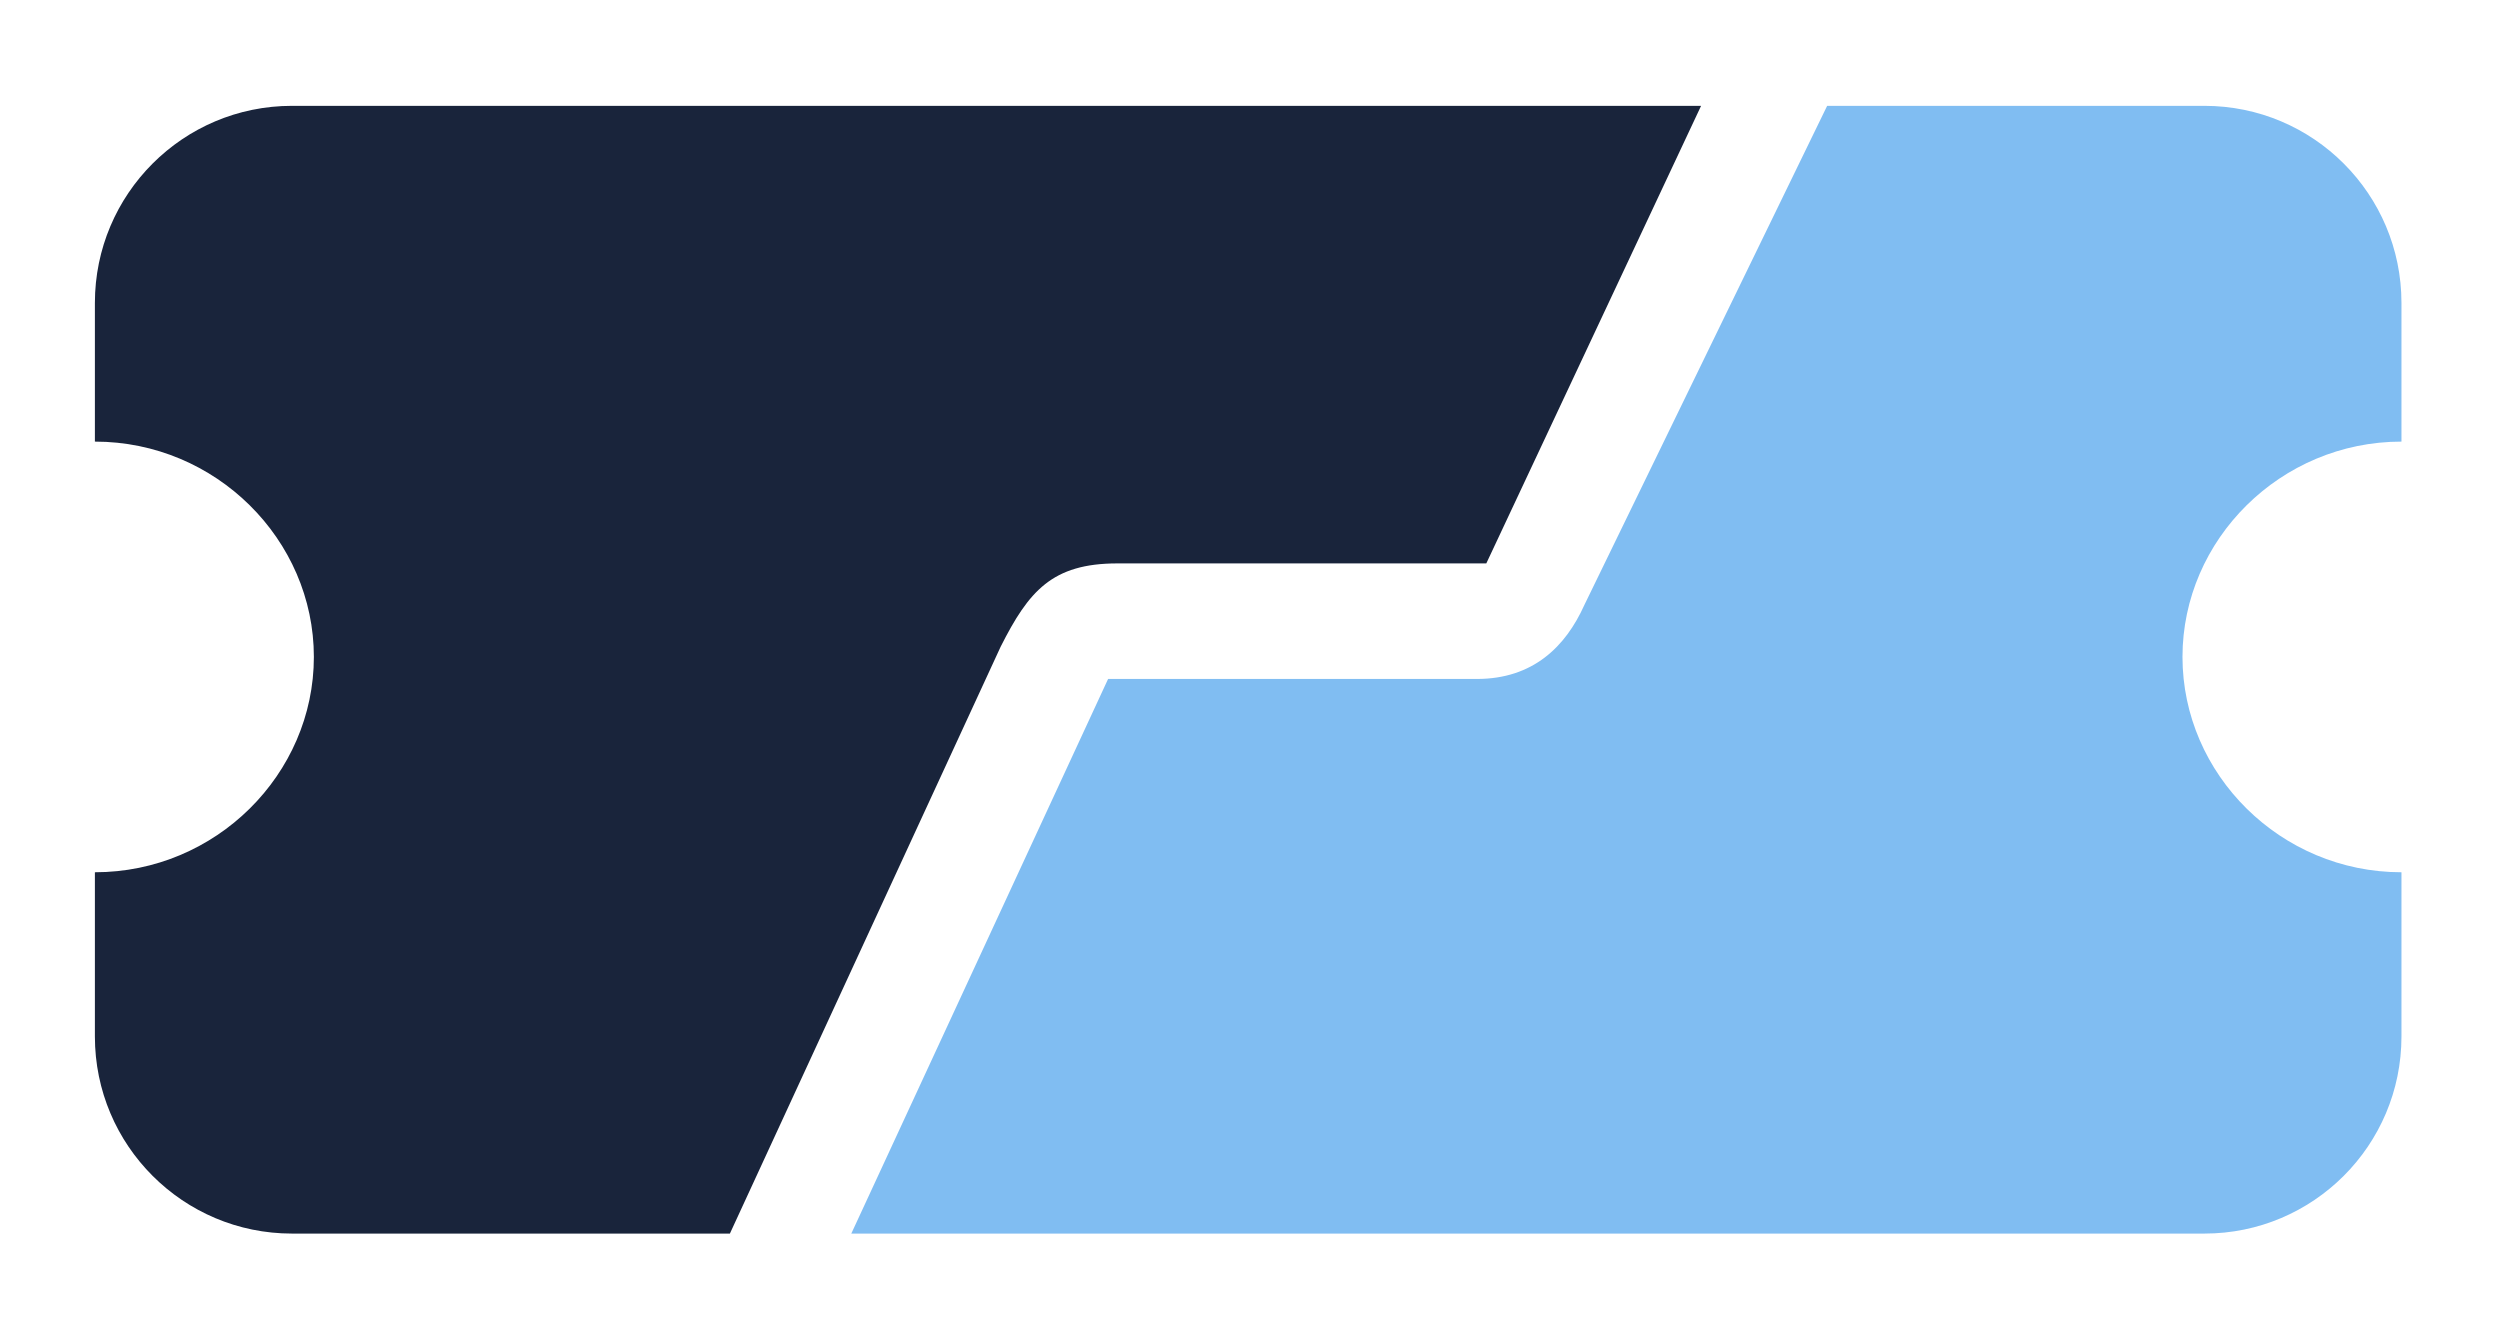
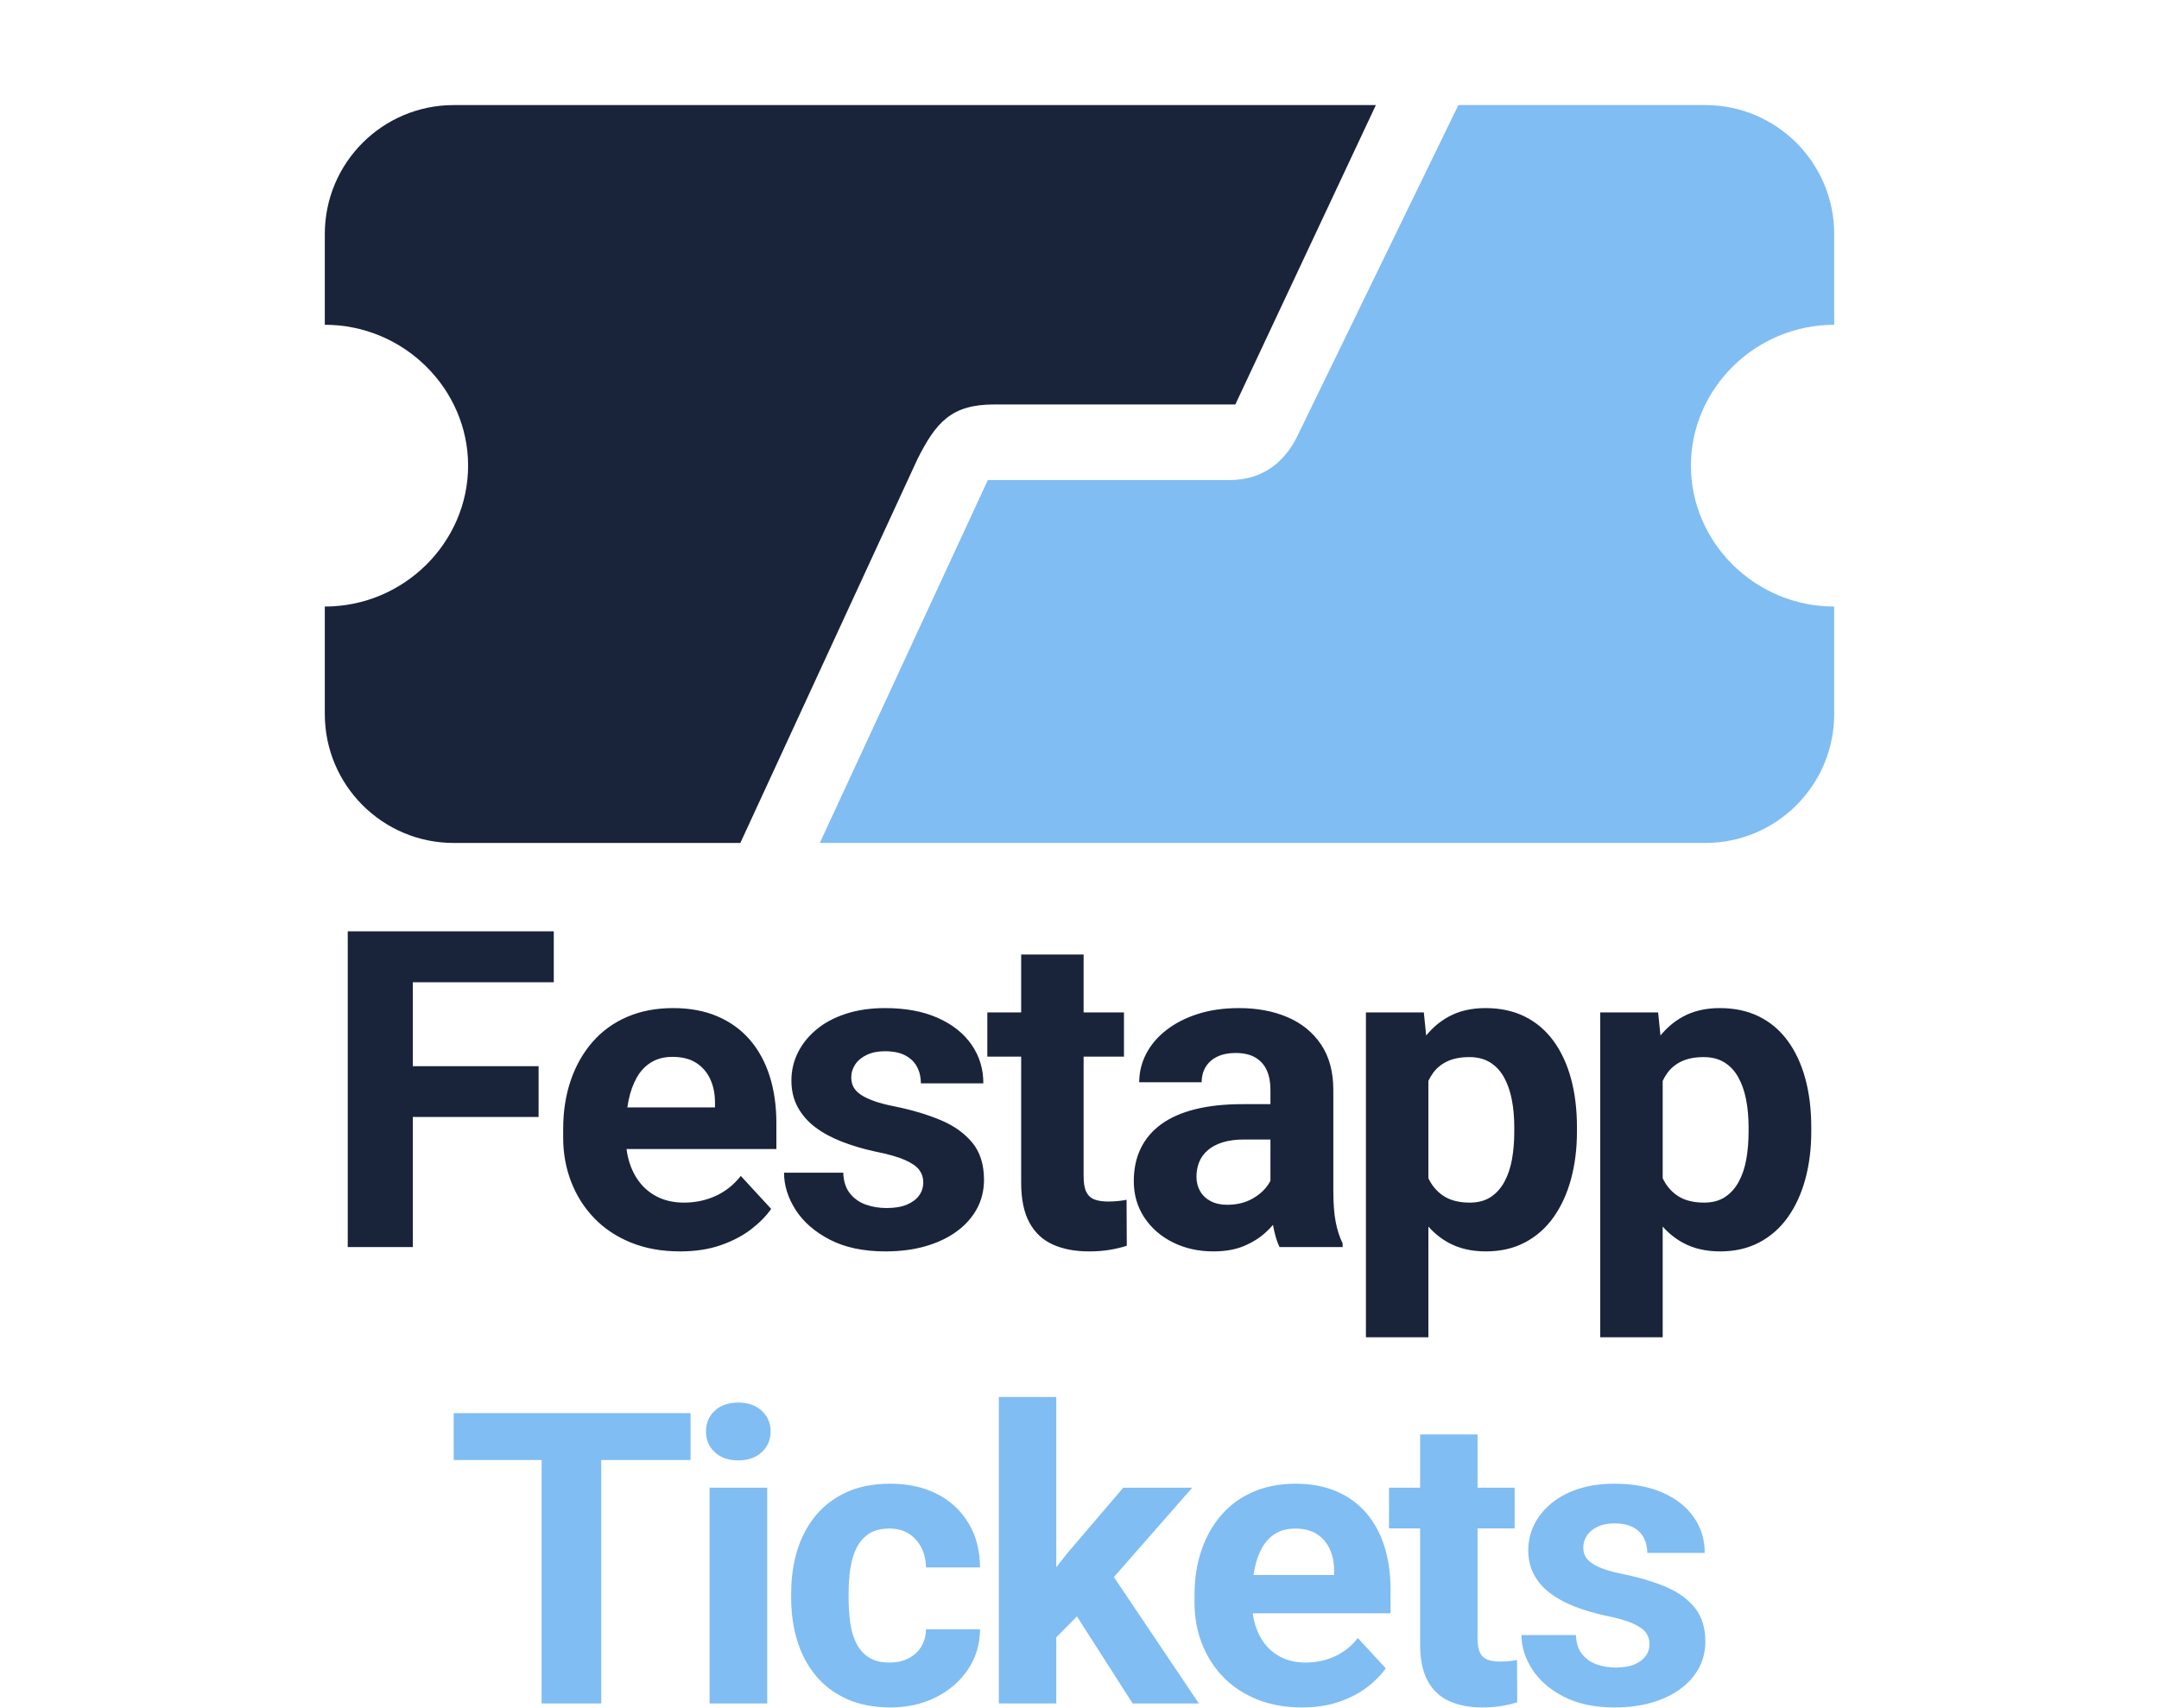
- <svg xmlns="http://www.w3.org/2000/svg" viewBox="170 225 685 365" width="360" height="191.825" class="festapp-tickets-loading" role="img" aria-label="Festapp Tickets">
+ <svg xmlns="http://www.w3.org/2000/svg" viewBox="60 210 904 715" width="360" height="284.735" class="festapp-tickets-loading" role="img" aria-label="Festapp Tickets">
  <style>.festapp-tickets-loading .outline{fill:none;stroke-width:1.25;stroke-linecap:round;stroke-linejoin:round}
.festapp-tickets-loading .outline path{fill:none;stroke-dasharray:1;stroke-dashoffset:1}
@keyframes festapp-tickets-fill-ticket{0%{opacity:0}21%{opacity:0}34%{opacity:1}100%{opacity:1}}
.festapp-tickets-loading .fill-ticket{animation:festapp-tickets-fill-ticket 4400ms linear forwards}
@keyframes festapp-tickets-outline-ticket{0%{opacity:1}29%{opacity:1}39%{opacity:0}100%{opacity:0}}
.festapp-tickets-loading .outline-ticket{animation:festapp-tickets-outline-ticket 4400ms linear forwards}
@keyframes festapp-tickets-draw-ticket{0%,1.5%{stroke-dashoffset:1}24%,100%{stroke-dashoffset:0}}
.festapp-tickets-loading .outline-ticket path{animation:festapp-tickets-draw-ticket 4400ms linear forwards}
@keyframes festapp-tickets-fill-center{0%{opacity:0}21%{opacity:0}34%{opacity:1}100%{opacity:1}}
.festapp-tickets-loading .fill-center{animation:festapp-tickets-fill-center 4400ms linear forwards}
@keyframes festapp-tickets-outline-center{0%{opacity:1}29%{opacity:1}39%{opacity:0}100%{opacity:0}}
.festapp-tickets-loading .outline-center{animation:festapp-tickets-outline-center 4400ms linear forwards}
@keyframes festapp-tickets-draw-center{0%,1.5%{stroke-dashoffset:1}24%,100%{stroke-dashoffset:0}}
.festapp-tickets-loading .outline-center path{animation:festapp-tickets-draw-center 4400ms linear forwards}
+ @keyframes festapp-tickets-fill-name{0%{opacity:0}62%{opacity:0}77%{opacity:1}100%{opacity:1}}
+ .festapp-tickets-loading .fill-name{animation:festapp-tickets-fill-name 4400ms linear forwards}
+ @keyframes festapp-tickets-outline-name{0%{opacity:1}69%{opacity:1}82%{opacity:0}100%{opacity:0}}
+ .festapp-tickets-loading .outline-name{animation:festapp-tickets-outline-name 4400ms linear forwards}
+ @keyframes festapp-tickets-draw-name{0%,34%{stroke-dashoffset:1}66%,100%{stroke-dashoffset:0}}
+ .festapp-tickets-loading .outline-name path{animation:festapp-tickets-draw-name 4400ms linear forwards}
+ @keyframes festapp-tickets-fill-domain{0%{opacity:0}72%{opacity:0}86%{opacity:1}100%{opacity:1}}
+ .festapp-tickets-loading .fill-domain{animation:festapp-tickets-fill-domain 4400ms linear forwards}
+ @keyframes festapp-tickets-outline-domain{0%{opacity:1}79%{opacity:1}91%{opacity:0}100%{opacity:0}}
+ .festapp-tickets-loading .outline-domain{animation:festapp-tickets-outline-domain 4400ms linear forwards}
+ @keyframes festapp-tickets-draw-domain{0%,45%{stroke-dashoffset:1}75%,100%{stroke-dashoffset:0}}
+ .festapp-tickets-loading .outline-domain path{animation:festapp-tickets-draw-domain 4400ms linear forwards}
.festapp-tickets-loading .filled&gt;g{opacity:1}.festapp-tickets-loading .outline&gt;g{opacity:0}
@keyframes festapp-tickets-pulse{0%,100%{opacity:1}50%{opacity:0.76}}
.festapp-tickets-loading .pulse{animation:festapp-tickets-pulse 2200ms ease-in-out 4400ms infinite}
@media(prefers-reduced-motion:reduce){.festapp-tickets-loading .pulse{animation:none;opacity:1}}
@media(prefers-reduced-motion:reduce){.festapp-tickets-loading .filled&gt;g{animation:none;opacity:1}.festapp-tickets-loading .outline{display:none}}</style>
  <g class="pulse">
    <g class="filled">
      <g class="fill-ticket" fill="#19243b">
        <path d="M250.0 254.0H636.097L577.247 379.373H476.178C458.267 379.373 451.87 386.971 444.194 402.168L369.992 563.0H250.0C220.177 563.0 196.0 538.823 196.0 509.0V464.0C229.137 464.0 256.0 437.137 256.0 405.0C256.0 372.863 229.137 346.0 196.0 346.0V308.0C196.0 278.177 220.177 254.0 250.0 254.0Z" />
      </g>
      <g class="fill-center" fill="#80bdf2">
        <path d="M403.255 563.0 473.619 411.033H574.688C590.04 411.033 598.996 402.168 604.113 390.77L670.64 254.0H774.0C803.823 254.0 828.0 278.177 828.0 308.0V346.0C794.863 346.0 768.0 372.863 768.0 405.0C768.0 437.137 794.863 464.0 828.0 464.0V509.0C828.0 538.823 803.823 563.0 774.0 563.0H403.255Z" />
      </g>
+       <g class="fill-name" fill="#19243b">
+         <path d="M720.29 682.003V683.91Q720.29 694.626 717.793 703.798Q715.295 712.97 710.482 719.736Q705.669 726.501 698.54 730.27Q691.412 734.038 682.149 734.038Q673.159 734.038 666.529 730.406Q661.753 727.789 658.084 723.639V770.0H631.93V633.964H656.177L657.154 643.643Q661.128 638.735 666.484 635.78Q673.068 632.147 681.967 632.147Q691.321 632.147 698.45 635.689Q705.578 639.231 710.437 645.86Q715.295 652.489 717.793 661.661Q720.29 670.833 720.29 682.003ZM818.396 682.003V683.91Q818.396 694.626 815.899 703.798Q813.401 712.97 808.588 719.736Q803.775 726.501 796.646 730.27Q789.518 734.038 780.255 734.038Q771.265 734.038 764.635 730.406Q759.859 727.789 756.19 723.639V770.0H730.036V633.964H754.283L755.26 643.643Q759.234 638.735 764.59 635.78Q771.174 632.147 780.073 632.147Q789.427 632.147 796.556 635.689Q803.684 639.231 808.543 645.86Q813.401 652.489 815.899 661.661Q818.396 670.833 818.396 682.003ZM593.022 722.948Q591.609 724.568 589.946 726.092Q586.132 729.589 580.774 731.814Q575.416 734.038 568.06 734.038Q558.706 734.038 551.124 730.27Q543.541 726.501 539.136 719.826Q534.732 713.152 534.732 704.615Q534.732 696.896 537.638 690.903Q540.544 684.909 546.22 680.777Q551.896 676.645 560.432 674.511Q568.968 672.377 580.229 672.377H591.944V666.293Q591.944 661.57 590.4 658.165Q588.856 654.76 585.632 652.853Q582.408 650.945 577.323 650.945Q572.964 650.945 569.785 652.444Q566.607 653.942 564.882 656.712Q563.156 659.482 563.156 663.205H537.002Q537.002 656.939 539.908 651.309Q542.814 645.678 548.354 641.365Q553.893 637.051 561.567 634.599Q569.241 632.147 578.776 632.147Q590.218 632.147 599.118 635.962Q608.017 639.776 613.148 647.404Q618.279 655.032 618.279 666.474V708.52Q618.279 716.603 619.278 721.733Q620.277 726.864 622.184 730.678V732.222H595.758Q593.972 728.481 593.022 722.948ZM344.757 734.038Q333.315 734.038 324.234 730.361Q315.152 726.683 308.841 720.144Q302.529 713.606 299.169 704.933Q295.809 696.261 295.809 686.453V682.82Q295.809 671.651 298.988 662.388Q302.166 653.125 308.114 646.314Q314.063 639.503 322.599 635.825Q331.135 632.147 341.851 632.147Q352.294 632.147 360.377 635.598Q368.459 639.049 373.953 645.406Q379.447 651.763 382.262 660.617Q385.078 669.471 385.078 680.278V691.175H322.341Q322.748 694.419 323.734 697.35Q325.414 702.345 328.547 705.978Q331.68 709.61 336.175 711.608Q340.671 713.606 346.392 713.606Q353.475 713.606 359.605 710.836Q365.735 708.066 370.184 702.436L382.898 716.239Q379.81 720.689 374.498 724.776Q369.185 728.862 361.739 731.45Q354.292 734.038 344.757 734.038ZM285.519 656.485V677.735H232.848V732.222H205.604V600.0H291.875V621.341H232.848V656.485ZM446.586 705.069Q446.586 702.254 444.952 699.984Q443.317 697.714 438.913 695.761Q434.508 693.809 426.244 692.174Q418.798 690.54 412.396 688.042Q405.993 685.545 401.317 682.003Q396.64 678.462 394.006 673.603Q391.373 668.745 391.373 662.479Q391.373 656.303 394.052 650.855Q396.731 645.406 401.771 641.183Q406.811 636.96 414.121 634.554Q421.431 632.147 430.603 632.147Q443.408 632.147 452.625 636.234Q461.843 640.32 466.792 647.449Q471.741 654.578 471.741 663.659H445.587Q445.587 659.845 443.998 656.803Q442.409 653.761 439.094 651.99Q435.78 650.219 430.513 650.219Q426.154 650.219 422.975 651.717Q419.797 653.216 418.117 655.713Q416.437 658.21 416.437 661.207Q416.437 663.478 417.39 665.248Q418.344 667.019 420.523 668.472Q422.703 669.925 426.199 671.151Q429.695 672.377 434.872 673.376Q445.497 675.556 453.851 679.052Q462.206 682.548 467.11 688.496Q472.014 694.444 472.014 704.07Q472.014 710.609 469.108 716.058Q466.202 721.506 460.753 725.548Q455.304 729.589 447.721 731.814Q440.139 734.038 430.694 734.038Q416.982 734.038 407.492 729.135Q398.002 724.231 393.143 716.648Q388.285 709.065 388.285 701.074H413.077Q413.258 706.432 415.846 709.701Q418.435 712.97 422.476 714.423Q426.517 715.876 431.239 715.876Q436.325 715.876 439.685 714.469Q443.045 713.061 444.815 710.654Q446.586 708.248 446.586 705.069ZM530.616 633.964V652.489H513.725V702.617Q513.725 706.886 514.861 709.156Q515.996 711.426 518.266 712.289Q520.536 713.152 523.987 713.152Q526.439 713.152 528.392 712.925Q530.344 712.698 531.706 712.425L531.797 731.677Q528.437 732.767 524.532 733.403Q520.627 734.038 515.905 734.038Q507.278 734.038 500.876 731.178Q494.473 728.317 491.022 721.96Q487.572 715.604 487.572 705.251V652.489H473.405V633.964H487.572V609.717H513.725V633.964ZM792.151 683.91V682.003Q792.151 675.737 791.107 670.425Q790.063 665.112 787.838 661.116Q785.613 657.121 782.026 654.896Q778.439 652.671 773.353 652.671Q767.995 652.671 764.227 654.396Q760.458 656.122 758.097 659.391Q757.021 660.881 756.19 662.635V703.384Q758.267 707.808 762.093 710.518Q766.451 713.606 773.535 713.606Q778.711 713.606 782.253 711.29Q785.794 708.974 788.019 704.888Q790.244 700.801 791.198 695.443Q792.151 690.085 792.151 683.91ZM694.045 683.91V682.003Q694.045 675.737 693.001 670.425Q691.957 665.112 689.732 661.116Q687.507 657.121 683.92 654.896Q680.333 652.671 675.247 652.671Q669.889 652.671 666.121 654.396Q662.352 656.122 659.991 659.391Q658.915 660.881 658.084 662.635V703.384Q660.161 707.808 663.987 710.518Q668.346 713.606 675.429 713.606Q680.605 713.606 684.147 711.29Q687.688 708.974 689.913 704.888Q692.138 700.801 693.092 695.443Q694.045 690.085 694.045 683.91ZM591.944 704.495V687.18H580.955Q575.779 687.18 571.965 688.36Q568.151 689.541 565.699 691.675Q563.247 693.809 562.112 696.624Q560.977 699.439 560.977 702.799Q560.977 706.159 562.521 708.838Q564.064 711.517 566.97 713.016Q569.876 714.514 573.781 714.514Q579.684 714.514 584.043 712.153Q588.402 709.792 590.808 706.341Q591.461 705.405 591.944 704.495ZM322.672 673.739H359.378V671.741Q359.378 666.293 357.425 661.979Q355.473 657.666 351.568 655.123Q347.663 652.58 341.579 652.58Q336.402 652.58 332.679 654.85Q328.956 657.121 326.64 661.207Q324.324 665.294 323.189 670.788Q322.892 672.228 322.672 673.739Z" />
+       </g>
+       <g class="fill-domain" fill="#80bdf2">
+         <path d="M502.273 795.0V866.291L506.865 860.459L530.327 832.99H559.216L526.403 870.41L561.971 923.33H534.251L510.931 886.893L502.273 895.654V923.33H478.227V795.0ZM605.164 925.0Q594.644 925.0 586.295 921.618Q577.945 918.237 572.142 912.225Q566.339 906.214 563.25 898.24Q560.161 890.267 560.161 881.249V877.909Q560.161 867.64 563.083 859.123Q566.006 850.607 571.474 844.345Q576.943 838.083 584.792 834.701Q592.64 831.32 602.492 831.32Q612.094 831.32 619.525 834.493Q626.956 837.665 632.007 843.51Q637.059 849.355 639.647 857.495Q642.235 865.636 642.235 875.572V885.591H584.554Q584.929 888.573 585.835 891.268Q587.38 895.861 590.26 899.2Q593.141 902.54 597.274 904.377Q601.407 906.214 606.667 906.214Q613.18 906.214 618.815 903.667Q624.451 901.121 628.542 895.944L640.232 908.635Q637.393 912.726 632.508 916.484Q627.624 920.241 620.778 922.62Q613.931 925.0 605.164 925.0ZM349.148 801.763V821.384H311.743V923.33H286.779V821.384H249.958V801.763ZM750.664 898.365Q750.664 895.777 749.161 893.69Q747.658 891.602 743.609 889.807Q739.559 888.012 731.961 886.509Q725.115 885.006 719.228 882.71Q713.342 880.414 709.042 877.158Q704.742 873.902 702.321 869.435Q699.9 864.968 699.9 859.207Q699.9 853.529 702.363 848.52Q704.826 843.51 709.46 839.627Q714.094 835.745 720.815 833.532Q727.536 831.32 735.969 831.32Q747.742 831.32 756.216 835.077Q764.691 838.834 769.241 845.389Q773.792 851.943 773.792 860.292H749.746Q749.746 856.785 748.284 853.988Q746.823 851.191 743.776 849.563Q740.728 847.935 735.886 847.935Q731.878 847.935 728.956 849.313Q726.033 850.69 724.489 852.987Q722.944 855.283 722.944 858.038Q722.944 860.125 723.821 861.753Q724.697 863.382 726.701 864.717Q728.705 866.053 731.92 867.18Q735.134 868.308 739.893 869.226Q749.662 871.23 757.343 874.444Q765.025 877.659 769.534 883.128Q774.042 888.597 774.042 897.447Q774.042 903.459 771.37 908.468Q768.699 913.478 763.689 917.193Q758.679 920.909 751.708 922.954Q744.736 925.0 736.053 925.0Q723.445 925.0 714.72 920.491Q705.995 915.983 701.528 909.011Q697.061 902.039 697.061 894.692H719.855Q720.022 899.618 722.401 902.624Q724.781 905.629 728.496 906.965Q732.212 908.301 736.553 908.301Q741.229 908.301 744.318 907.007Q747.408 905.713 749.036 903.5Q750.664 901.288 750.664 898.365ZM432.445 906.214Q436.871 906.214 440.294 904.502Q443.717 902.791 445.679 899.66Q447.641 896.529 447.725 892.27H470.352Q470.268 901.789 465.258 909.178Q460.249 916.567 451.816 920.784Q443.383 925.0 432.946 925.0Q422.426 925.0 414.619 921.493Q406.813 917.987 401.636 911.766Q396.459 905.546 393.871 897.238Q391.283 888.931 391.283 879.412V876.991Q391.283 867.389 393.871 859.082Q396.459 850.774 401.636 844.554Q406.813 838.333 414.578 834.827Q422.343 831.32 432.779 831.32Q443.884 831.32 452.275 835.578Q460.666 839.836 465.467 847.726Q470.268 855.617 470.352 866.387H447.725Q447.641 861.879 445.846 858.205Q444.051 854.531 440.669 852.319Q437.288 850.106 432.362 850.106Q427.102 850.106 423.762 852.319Q420.422 854.531 418.585 858.33Q416.749 862.129 416.039 866.93Q415.329 871.731 415.329 876.991V879.412Q415.329 884.672 415.997 889.515Q416.665 894.358 418.544 898.115Q420.422 901.872 423.762 904.043Q427.102 906.214 432.445 906.214ZM694.195 832.99V850.022H678.666V896.111Q678.666 900.035 679.709 902.123Q680.753 904.21 682.84 905.003Q684.928 905.796 688.1 905.796Q690.355 905.796 692.15 905.588Q693.945 905.379 695.197 905.128L695.281 922.829Q692.192 923.831 688.601 924.416Q685.011 925.0 680.669 925.0Q672.737 925.0 666.851 922.37Q660.965 919.74 657.792 913.895Q654.619 908.051 654.619 898.532V850.022H641.594V832.99H654.619V810.697H678.666V832.99ZM381.237 832.99V923.33H357.107V832.99ZM584.859 869.56H618.607V867.723Q618.607 862.714 616.812 858.748Q615.016 854.782 611.426 852.444Q607.836 850.106 602.242 850.106Q597.483 850.106 594.059 852.193Q590.636 854.281 588.507 858.038Q586.378 861.795 585.334 866.846Q585.061 868.17 584.859 869.56ZM355.604 809.444Q355.604 804.184 359.278 800.761Q362.952 797.338 369.13 797.338Q375.225 797.338 378.941 800.761Q382.656 804.184 382.656 809.444Q382.656 814.705 378.941 818.128Q375.225 821.551 369.13 821.551Q362.952 821.551 359.278 818.128Q355.604 814.705 355.604 809.444Z" />
+       </g>
    </g>
    <g class="outline">
      <g class="outline-ticket" stroke="#19243b">
        <path d="M250.0 254.0H636.097L577.247 379.373H476.178C458.267 379.373 451.87 386.971 444.194 402.168L369.992 563.0H250.0C220.177 563.0 196.0 538.823 196.0 509.0V464.0C229.137 464.0 256.0 437.137 256.0 405.0C256.0 372.863 229.137 346.0 196.0 346.0V308.0C196.0 278.177 220.177 254.0 250.0 254.0Z" pathLength="1" vector-effect="non-scaling-stroke" />
      </g>
      <g class="outline-center" stroke="#80bdf2">
        <path d="M403.255 563.0 473.619 411.033H574.688C590.04 411.033 598.996 402.168 604.113 390.77L670.64 254.0H774.0C803.823 254.0 828.0 278.177 828.0 308.0V346.0C794.863 346.0 768.0 372.863 768.0 405.0C768.0 437.137 794.863 464.0 828.0 464.0V509.0C828.0 538.823 803.823 563.0 774.0 563.0H403.255Z" pathLength="1" vector-effect="non-scaling-stroke" />
      </g>
+       <g class="outline-name" stroke="#19243b">
+         <path d="M720.29 682.003V683.91Q720.29 694.626 717.793 703.798Q715.295 712.97 710.482 719.736Q705.669 726.501 698.54 730.27Q691.412 734.038 682.149 734.038Q673.159 734.038 666.529 730.406Q661.753 727.789 658.084 723.639V770.0H631.93V633.964H656.177L657.154 643.643Q661.128 638.735 666.484 635.78Q673.068 632.147 681.967 632.147Q691.321 632.147 698.45 635.689Q705.578 639.231 710.437 645.86Q715.295 652.489 717.793 661.661Q720.29 670.833 720.29 682.003ZM818.396 682.003V683.91Q818.396 694.626 815.899 703.798Q813.401 712.97 808.588 719.736Q803.775 726.501 796.646 730.27Q789.518 734.038 780.255 734.038Q771.265 734.038 764.635 730.406Q759.859 727.789 756.19 723.639V770.0H730.036V633.964H754.283L755.26 643.643Q759.234 638.735 764.59 635.78Q771.174 632.147 780.073 632.147Q789.427 632.147 796.556 635.689Q803.684 639.231 808.543 645.86Q813.401 652.489 815.899 661.661Q818.396 670.833 818.396 682.003ZM593.022 722.948Q591.609 724.568 589.946 726.092Q586.132 729.589 580.774 731.814Q575.416 734.038 568.06 734.038Q558.706 734.038 551.124 730.27Q543.541 726.501 539.136 719.826Q534.732 713.152 534.732 704.615Q534.732 696.896 537.638 690.903Q540.544 684.909 546.22 680.777Q551.896 676.645 560.432 674.511Q568.968 672.377 580.229 672.377H591.944V666.293Q591.944 661.57 590.4 658.165Q588.856 654.76 585.632 652.853Q582.408 650.945 577.323 650.945Q572.964 650.945 569.785 652.444Q566.607 653.942 564.882 656.712Q563.156 659.482 563.156 663.205H537.002Q537.002 656.939 539.908 651.309Q542.814 645.678 548.354 641.365Q553.893 637.051 561.567 634.599Q569.241 632.147 578.776 632.147Q590.218 632.147 599.118 635.962Q608.017 639.776 613.148 647.404Q618.279 655.032 618.279 666.474V708.52Q618.279 716.603 619.278 721.733Q620.277 726.864 622.184 730.678V732.222H595.758Q593.972 728.481 593.022 722.948ZM344.757 734.038Q333.315 734.038 324.234 730.361Q315.152 726.683 308.841 720.144Q302.529 713.606 299.169 704.933Q295.809 696.261 295.809 686.453V682.82Q295.809 671.651 298.988 662.388Q302.166 653.125 308.114 646.314Q314.063 639.503 322.599 635.825Q331.135 632.147 341.851 632.147Q352.294 632.147 360.377 635.598Q368.459 639.049 373.953 645.406Q379.447 651.763 382.262 660.617Q385.078 669.471 385.078 680.278V691.175H322.341Q322.748 694.419 323.734 697.35Q325.414 702.345 328.547 705.978Q331.68 709.61 336.175 711.608Q340.671 713.606 346.392 713.606Q353.475 713.606 359.605 710.836Q365.735 708.066 370.184 702.436L382.898 716.239Q379.81 720.689 374.498 724.776Q369.185 728.862 361.739 731.45Q354.292 734.038 344.757 734.038ZM285.519 656.485V677.735H232.848V732.222H205.604V600.0H291.875V621.341H232.848V656.485ZM446.586 705.069Q446.586 702.254 444.952 699.984Q443.317 697.714 438.913 695.761Q434.508 693.809 426.244 692.174Q418.798 690.54 412.396 688.042Q405.993 685.545 401.317 682.003Q396.64 678.462 394.006 673.603Q391.373 668.745 391.373 662.479Q391.373 656.303 394.052 650.855Q396.731 645.406 401.771 641.183Q406.811 636.96 414.121 634.554Q421.431 632.147 430.603 632.147Q443.408 632.147 452.625 636.234Q461.843 640.32 466.792 647.449Q471.741 654.578 471.741 663.659H445.587Q445.587 659.845 443.998 656.803Q442.409 653.761 439.094 651.99Q435.78 650.219 430.513 650.219Q426.154 650.219 422.975 651.717Q419.797 653.216 418.117 655.713Q416.437 658.21 416.437 661.207Q416.437 663.478 417.39 665.248Q418.344 667.019 420.523 668.472Q422.703 669.925 426.199 671.151Q429.695 672.377 434.872 673.376Q445.497 675.556 453.851 679.052Q462.206 682.548 467.11 688.496Q472.014 694.444 472.014 704.07Q472.014 710.609 469.108 716.058Q466.202 721.506 460.753 725.548Q455.304 729.589 447.721 731.814Q440.139 734.038 430.694 734.038Q416.982 734.038 407.492 729.135Q398.002 724.231 393.143 716.648Q388.285 709.065 388.285 701.074H413.077Q413.258 706.432 415.846 709.701Q418.435 712.97 422.476 714.423Q426.517 715.876 431.239 715.876Q436.325 715.876 439.685 714.469Q443.045 713.061 444.815 710.654Q446.586 708.248 446.586 705.069ZM530.616 633.964V652.489H513.725V702.617Q513.725 706.886 514.861 709.156Q515.996 711.426 518.266 712.289Q520.536 713.152 523.987 713.152Q526.439 713.152 528.392 712.925Q530.344 712.698 531.706 712.425L531.797 731.677Q528.437 732.767 524.532 733.403Q520.627 734.038 515.905 734.038Q507.278 734.038 500.876 731.178Q494.473 728.317 491.022 721.96Q487.572 715.604 487.572 705.251V652.489H473.405V633.964H487.572V609.717H513.725V633.964ZM792.151 683.91V682.003Q792.151 675.737 791.107 670.425Q790.063 665.112 787.838 661.116Q785.613 657.121 782.026 654.896Q778.439 652.671 773.353 652.671Q767.995 652.671 764.227 654.396Q760.458 656.122 758.097 659.391Q757.021 660.881 756.19 662.635V703.384Q758.267 707.808 762.093 710.518Q766.451 713.606 773.535 713.606Q778.711 713.606 782.253 711.29Q785.794 708.974 788.019 704.888Q790.244 700.801 791.198 695.443Q792.151 690.085 792.151 683.91ZM694.045 683.91V682.003Q694.045 675.737 693.001 670.425Q691.957 665.112 689.732 661.116Q687.507 657.121 683.92 654.896Q680.333 652.671 675.247 652.671Q669.889 652.671 666.121 654.396Q662.352 656.122 659.991 659.391Q658.915 660.881 658.084 662.635V703.384Q660.161 707.808 663.987 710.518Q668.346 713.606 675.429 713.606Q680.605 713.606 684.147 711.29Q687.688 708.974 689.913 704.888Q692.138 700.801 693.092 695.443Q694.045 690.085 694.045 683.91ZM591.944 704.495V687.18H580.955Q575.779 687.18 571.965 688.36Q568.151 689.541 565.699 691.675Q563.247 693.809 562.112 696.624Q560.977 699.439 560.977 702.799Q560.977 706.159 562.521 708.838Q564.064 711.517 566.97 713.016Q569.876 714.514 573.781 714.514Q579.684 714.514 584.043 712.153Q588.402 709.792 590.808 706.341Q591.461 705.405 591.944 704.495ZM322.672 673.739H359.378V671.741Q359.378 666.293 357.425 661.979Q355.473 657.666 351.568 655.123Q347.663 652.58 341.579 652.58Q336.402 652.58 332.679 654.85Q328.956 657.121 326.64 661.207Q324.324 665.294 323.189 670.788Q322.892 672.228 322.672 673.739Z" pathLength="1" vector-effect="non-scaling-stroke" />
+       </g>
+       <g class="outline-domain" stroke="#80bdf2">
+         <path d="M502.273 795.0V866.291L506.865 860.459L530.327 832.99H559.216L526.403 870.41L561.971 923.33H534.251L510.931 886.893L502.273 895.654V923.33H478.227V795.0ZM605.164 925.0Q594.644 925.0 586.295 921.618Q577.945 918.237 572.142 912.225Q566.339 906.214 563.25 898.24Q560.161 890.267 560.161 881.249V877.909Q560.161 867.64 563.083 859.123Q566.006 850.607 571.474 844.345Q576.943 838.083 584.792 834.701Q592.64 831.32 602.492 831.32Q612.094 831.32 619.525 834.493Q626.956 837.665 632.007 843.51Q637.059 849.355 639.647 857.495Q642.235 865.636 642.235 875.572V885.591H584.554Q584.929 888.573 585.835 891.268Q587.38 895.861 590.26 899.2Q593.141 902.54 597.274 904.377Q601.407 906.214 606.667 906.214Q613.18 906.214 618.815 903.667Q624.451 901.121 628.542 895.944L640.232 908.635Q637.393 912.726 632.508 916.484Q627.624 920.241 620.778 922.62Q613.931 925.0 605.164 925.0ZM349.148 801.763V821.384H311.743V923.33H286.779V821.384H249.958V801.763ZM750.664 898.365Q750.664 895.777 749.161 893.69Q747.658 891.602 743.609 889.807Q739.559 888.012 731.961 886.509Q725.115 885.006 719.228 882.71Q713.342 880.414 709.042 877.158Q704.742 873.902 702.321 869.435Q699.9 864.968 699.9 859.207Q699.9 853.529 702.363 848.52Q704.826 843.51 709.46 839.627Q714.094 835.745 720.815 833.532Q727.536 831.32 735.969 831.32Q747.742 831.32 756.216 835.077Q764.691 838.834 769.241 845.389Q773.792 851.943 773.792 860.292H749.746Q749.746 856.785 748.284 853.988Q746.823 851.191 743.776 849.563Q740.728 847.935 735.886 847.935Q731.878 847.935 728.956 849.313Q726.033 850.69 724.489 852.987Q722.944 855.283 722.944 858.038Q722.944 860.125 723.821 861.753Q724.697 863.382 726.701 864.717Q728.705 866.053 731.92 867.18Q735.134 868.308 739.893 869.226Q749.662 871.23 757.343 874.444Q765.025 877.659 769.534 883.128Q774.042 888.597 774.042 897.447Q774.042 903.459 771.37 908.468Q768.699 913.478 763.689 917.193Q758.679 920.909 751.708 922.954Q744.736 925.0 736.053 925.0Q723.445 925.0 714.72 920.491Q705.995 915.983 701.528 909.011Q697.061 902.039 697.061 894.692H719.855Q720.022 899.618 722.401 902.624Q724.781 905.629 728.496 906.965Q732.212 908.301 736.553 908.301Q741.229 908.301 744.318 907.007Q747.408 905.713 749.036 903.5Q750.664 901.288 750.664 898.365ZM432.445 906.214Q436.871 906.214 440.294 904.502Q443.717 902.791 445.679 899.66Q447.641 896.529 447.725 892.27H470.352Q470.268 901.789 465.258 909.178Q460.249 916.567 451.816 920.784Q443.383 925.0 432.946 925.0Q422.426 925.0 414.619 921.493Q406.813 917.987 401.636 911.766Q396.459 905.546 393.871 897.238Q391.283 888.931 391.283 879.412V876.991Q391.283 867.389 393.871 859.082Q396.459 850.774 401.636 844.554Q406.813 838.333 414.578 834.827Q422.343 831.32 432.779 831.32Q443.884 831.32 452.275 835.578Q460.666 839.836 465.467 847.726Q470.268 855.617 470.352 866.387H447.725Q447.641 861.879 445.846 858.205Q444.051 854.531 440.669 852.319Q437.288 850.106 432.362 850.106Q427.102 850.106 423.762 852.319Q420.422 854.531 418.585 858.33Q416.749 862.129 416.039 866.93Q415.329 871.731 415.329 876.991V879.412Q415.329 884.672 415.997 889.515Q416.665 894.358 418.544 898.115Q420.422 901.872 423.762 904.043Q427.102 906.214 432.445 906.214ZM694.195 832.99V850.022H678.666V896.111Q678.666 900.035 679.709 902.123Q680.753 904.21 682.84 905.003Q684.928 905.796 688.1 905.796Q690.355 905.796 692.15 905.588Q693.945 905.379 695.197 905.128L695.281 922.829Q692.192 923.831 688.601 924.416Q685.011 925.0 680.669 925.0Q672.737 925.0 666.851 922.37Q660.965 919.74 657.792 913.895Q654.619 908.051 654.619 898.532V850.022H641.594V832.99H654.619V810.697H678.666V832.99ZM381.237 832.99V923.33H357.107V832.99ZM584.859 869.56H618.607V867.723Q618.607 862.714 616.812 858.748Q615.016 854.782 611.426 852.444Q607.836 850.106 602.242 850.106Q597.483 850.106 594.059 852.193Q590.636 854.281 588.507 858.038Q586.378 861.795 585.334 866.846Q585.061 868.17 584.859 869.56ZM355.604 809.444Q355.604 804.184 359.278 800.761Q362.952 797.338 369.13 797.338Q375.225 797.338 378.941 800.761Q382.656 804.184 382.656 809.444Q382.656 814.705 378.941 818.128Q375.225 821.551 369.13 821.551Q362.952 821.551 359.278 818.128Q355.604 814.705 355.604 809.444Z" pathLength="1" vector-effect="non-scaling-stroke" />
+       </g>
    </g>
  </g>
</svg>
